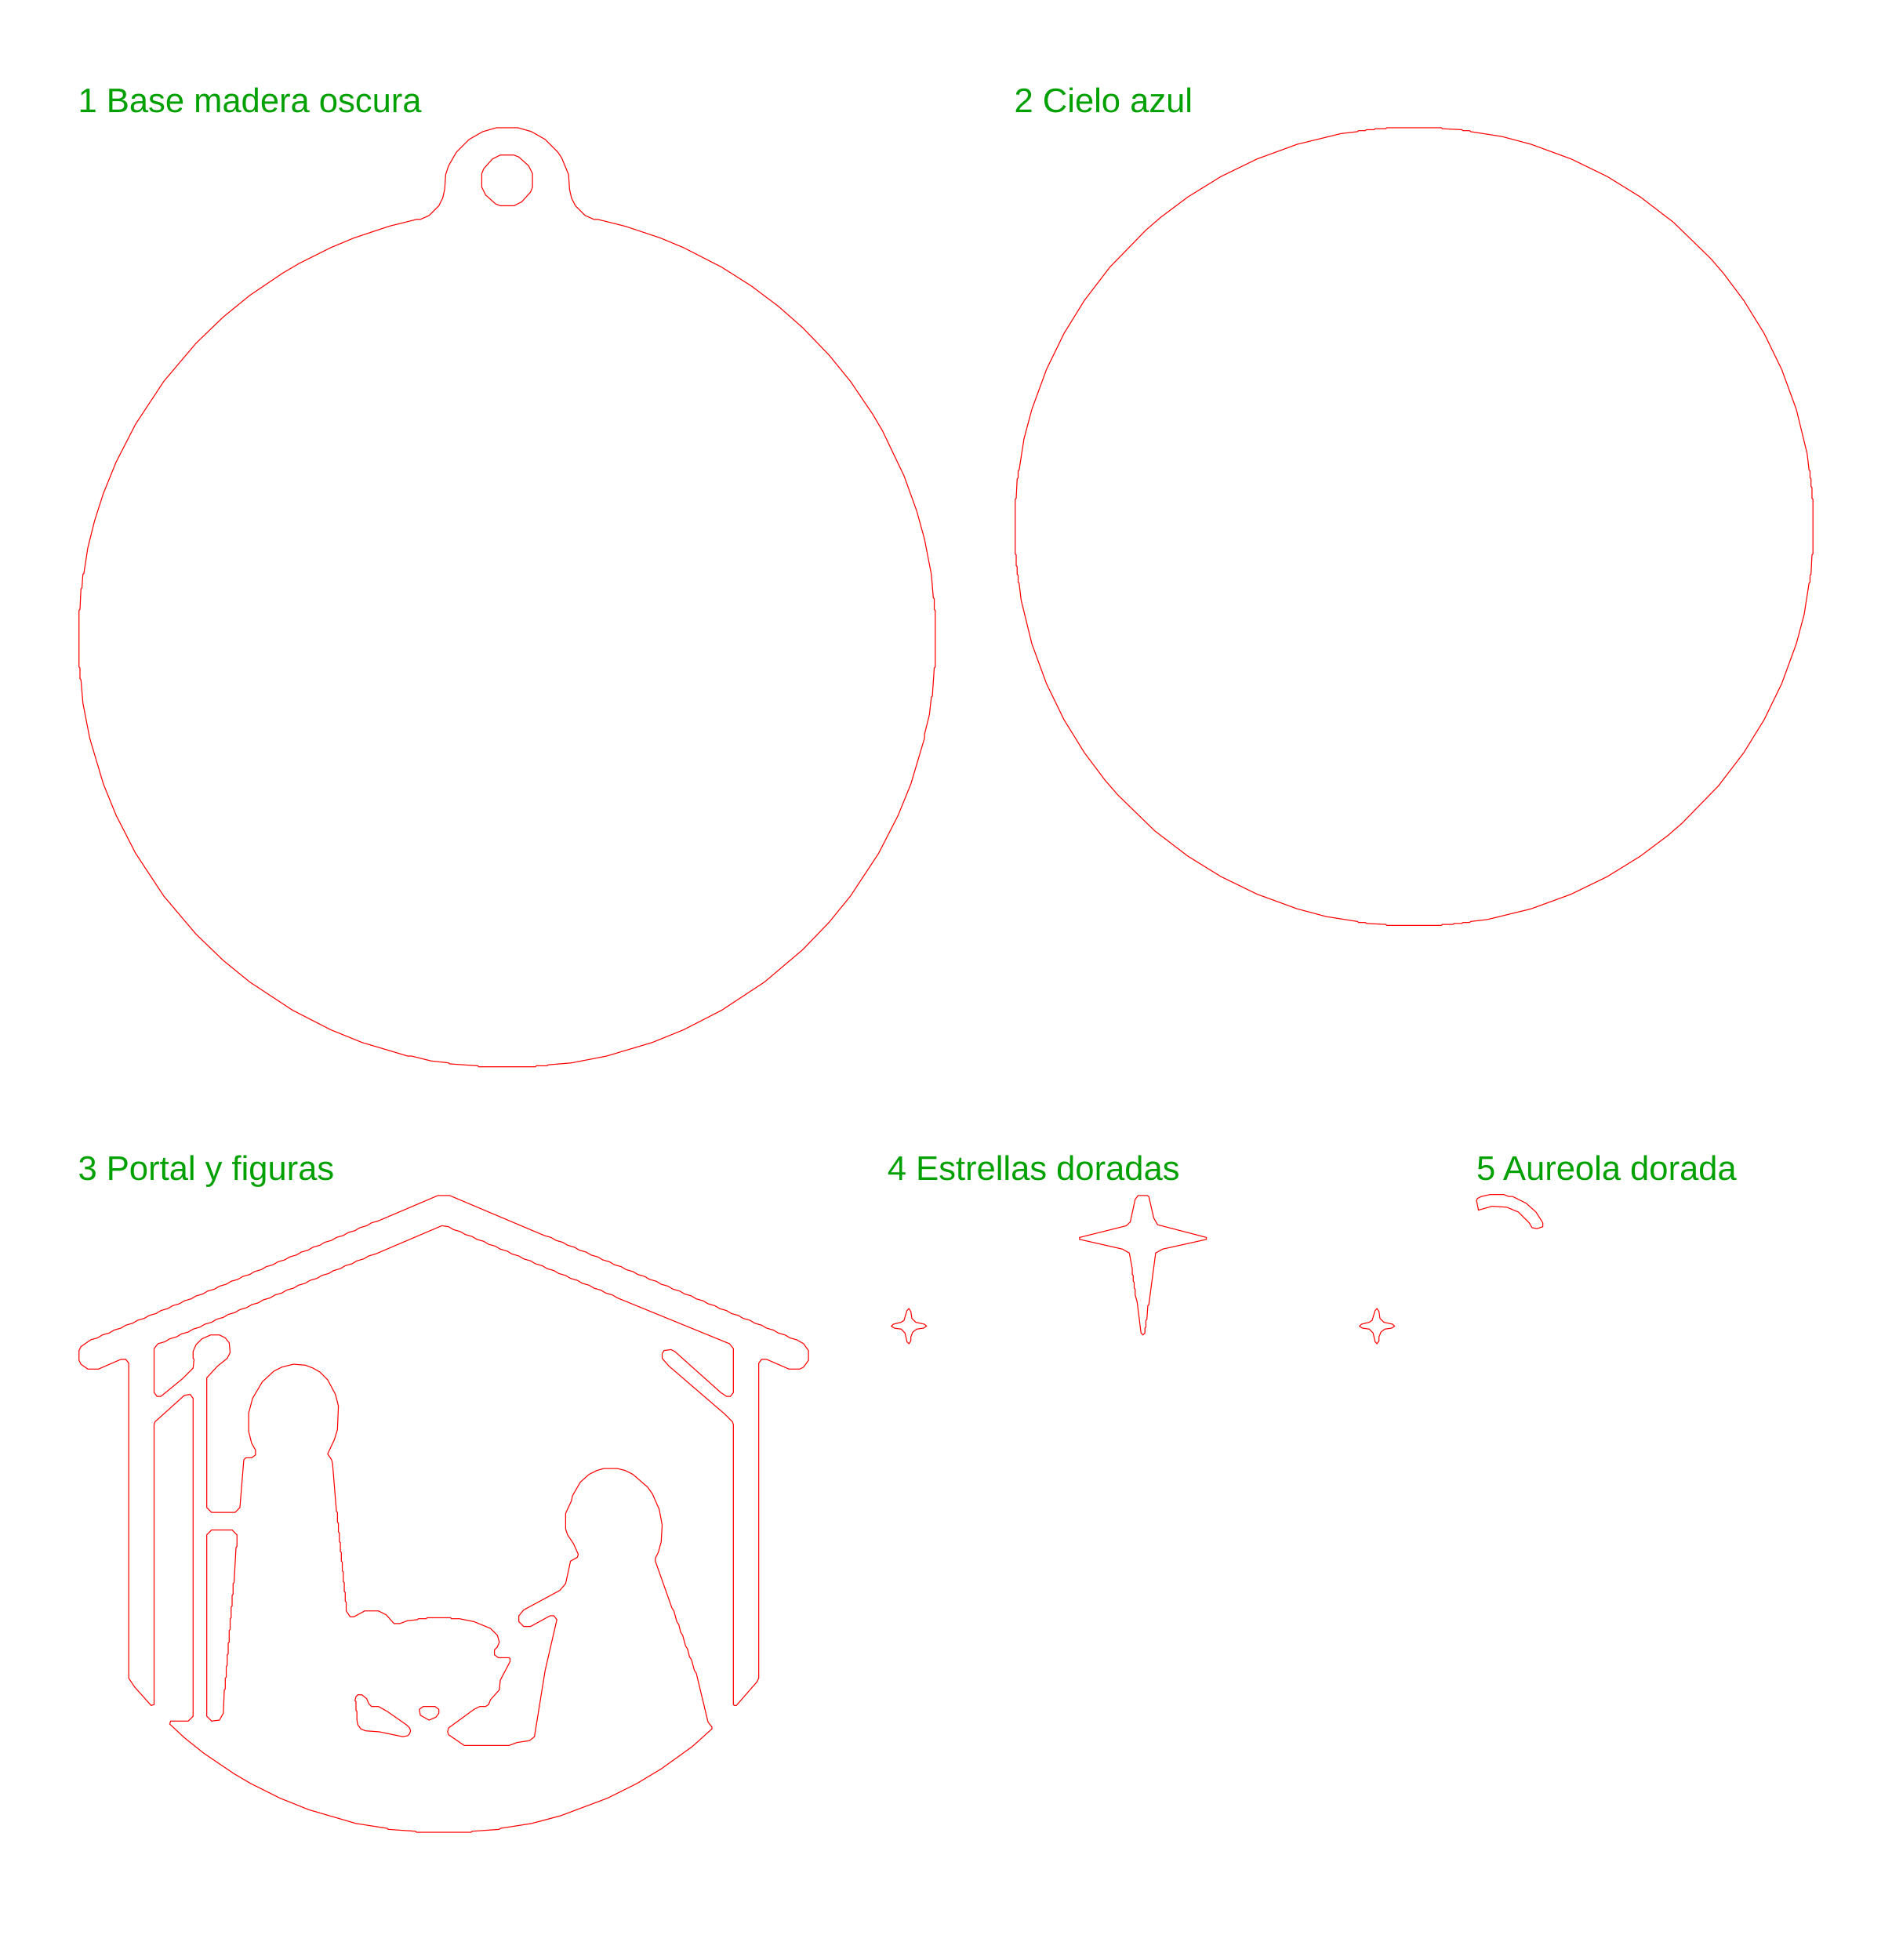
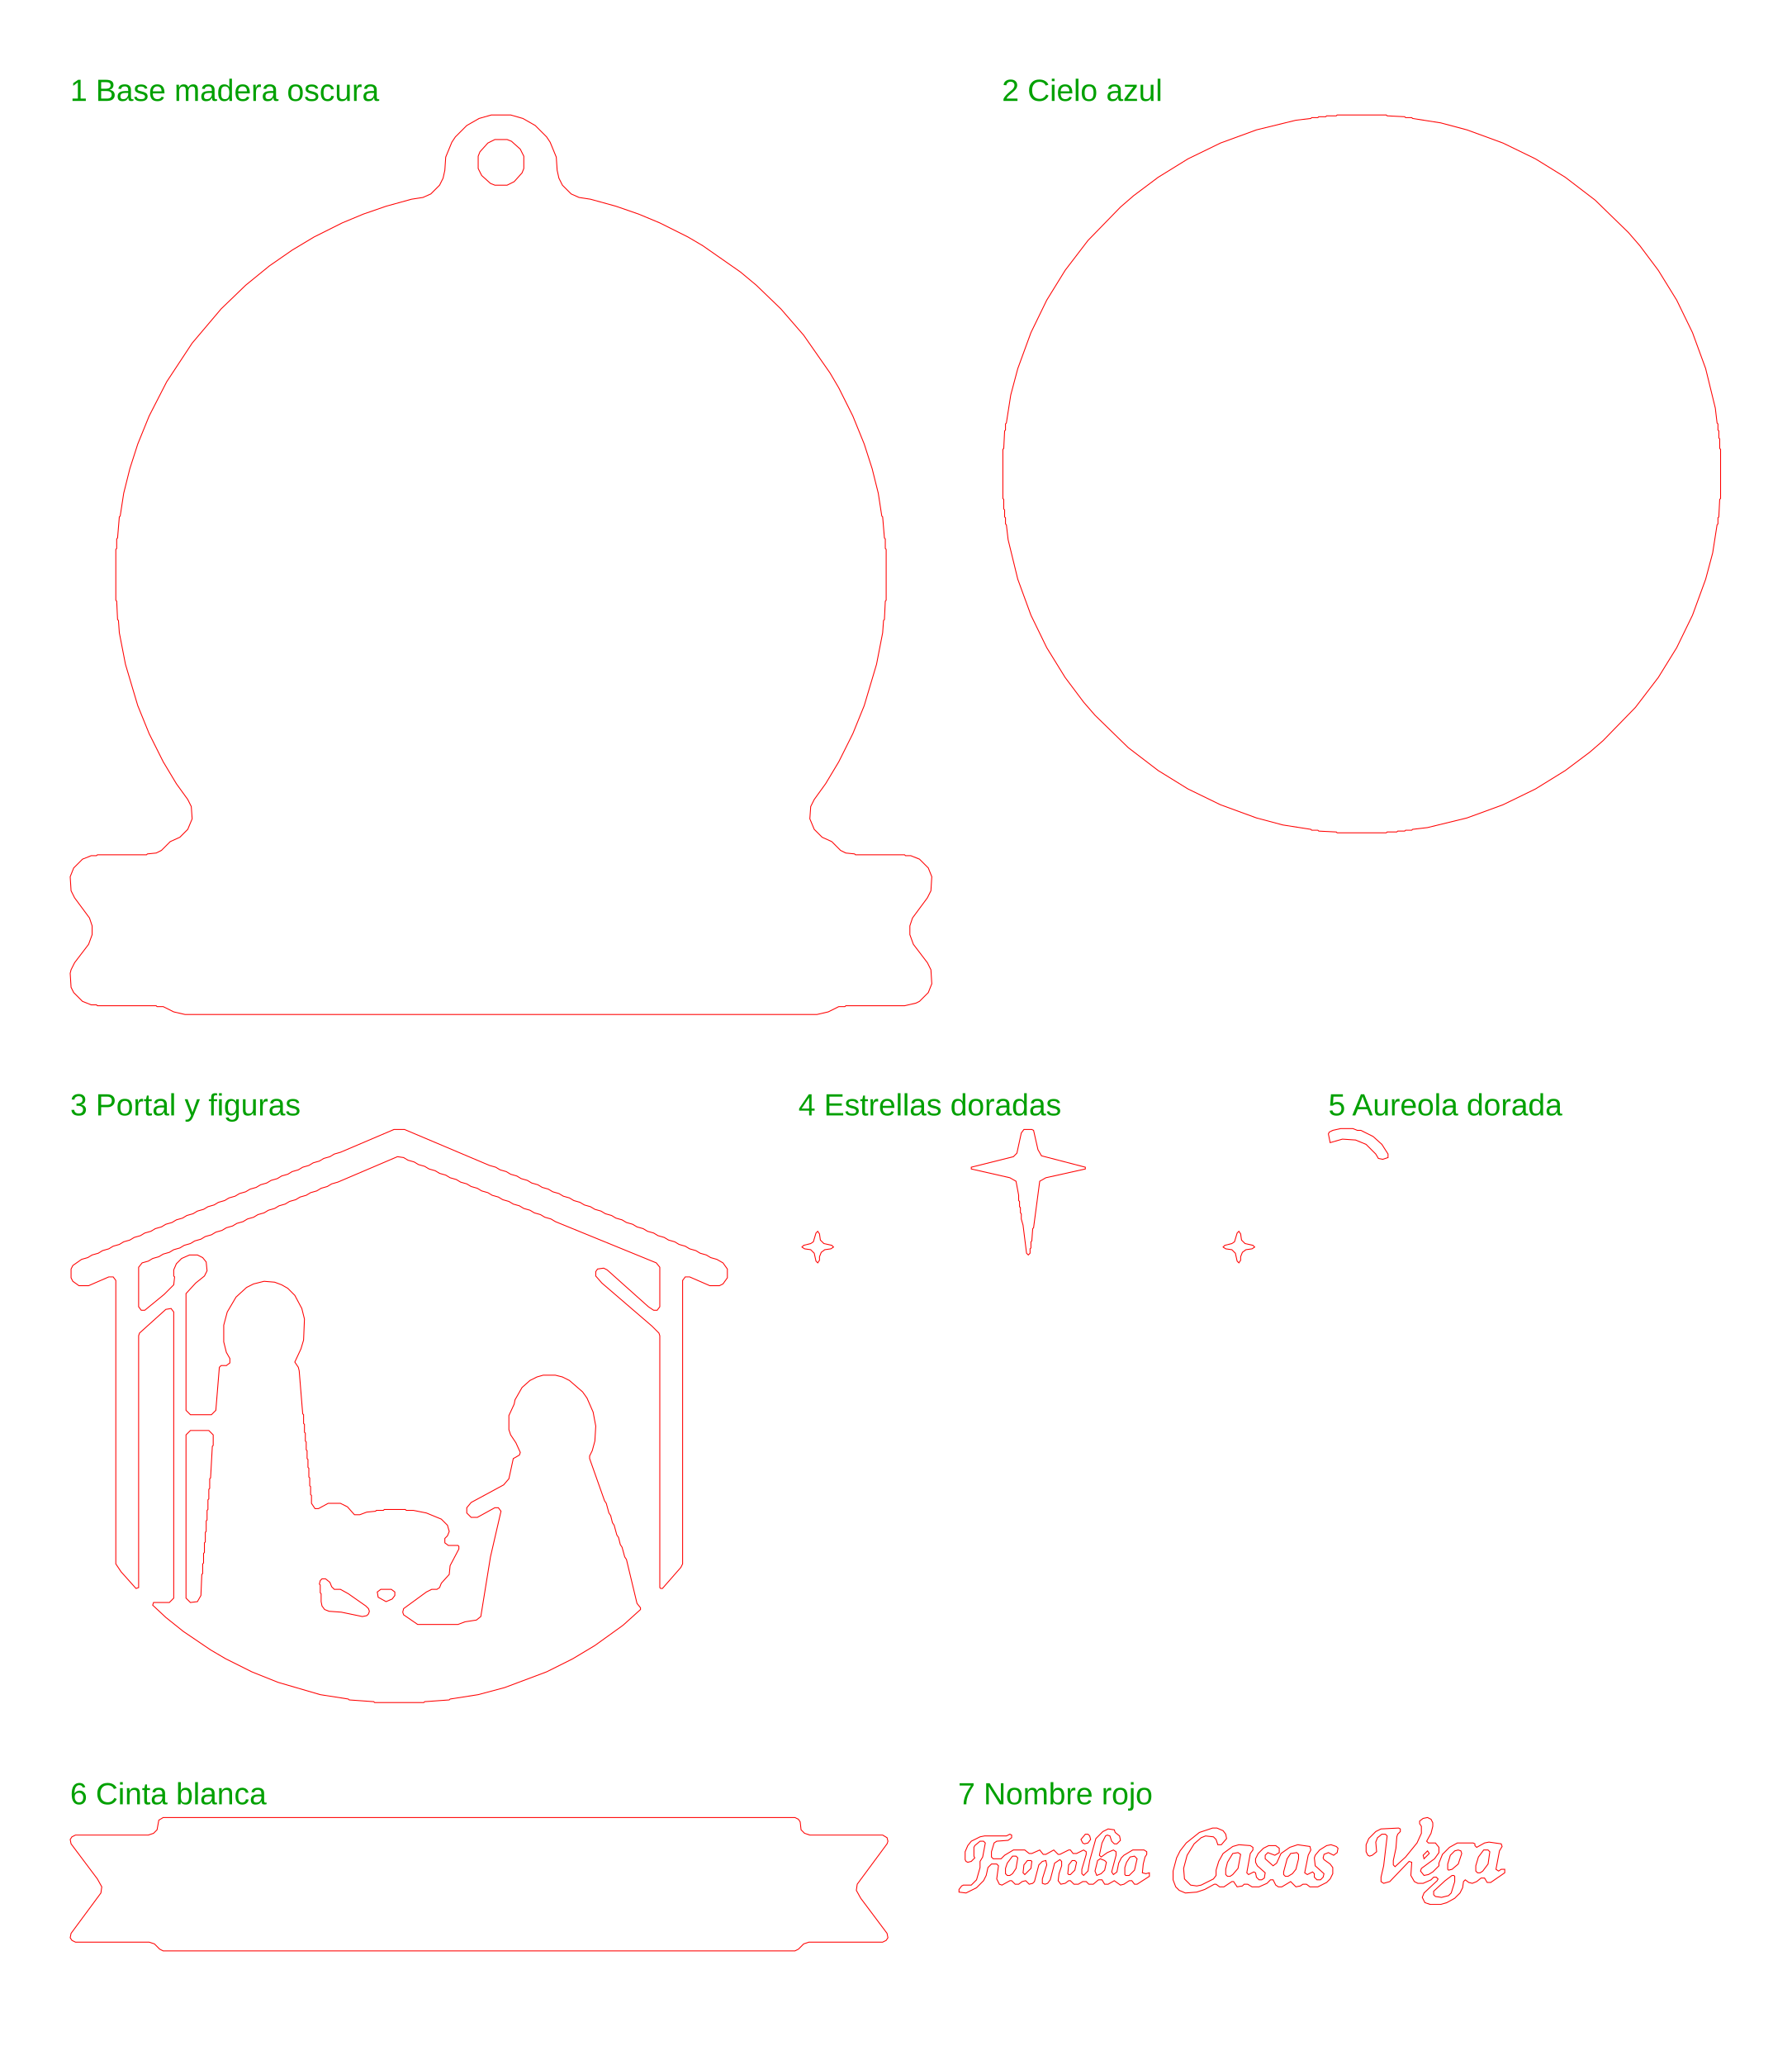
- <svg xmlns="http://www.w3.org/2000/svg" width="194.0mm" height="201.0mm" viewBox="0 0 194.00 201.00">
-   <path d="M50.90,13.10 L49.50,13.50 L48.10,14.30 L46.80,15.60 L46.00,17.00 L45.70,17.90 L45.60,19.40 L45.40,20.30 L45.00,21.10 L44.00,22.10 L43.10,22.50 L42.70,22.50 L39.90,23.20 L36.30,24.40 L33.90,25.40 L30.70,27.00 L29.00,28.00 L25.60,30.30 L22.90,32.50 L20.10,35.20 L16.80,39.10 L13.90,43.50 L11.90,47.40 L10.60,50.60 L9.70,53.40 L9.00,56.20 L8.60,58.80 L8.50,58.90 L8.40,60.30 L8.30,60.40 L8.20,62.50 L8.10,62.60 L8.10,68.40 L8.20,68.50 L8.20,69.60 L8.30,69.70 L8.50,72.10 L9.20,75.70 L10.60,80.40 L11.90,83.60 L13.90,87.50 L16.80,91.90 L20.10,95.80 L22.90,98.50 L25.60,100.70 L30.00,103.60 L33.90,105.60 L37.10,106.90 L41.80,108.30 L42.20,108.30 L44.20,108.80 L46.00,109.00 L46.10,109.10 L49.00,109.30 L49.10,109.40 L54.90,109.40 L55.00,109.30 L56.10,109.30 L56.20,109.20 L58.60,109.00 L62.20,108.30 L66.90,106.90 L70.10,105.60 L74.00,103.60 L78.40,100.70 L82.30,97.40 L85.00,94.60 L87.20,91.90 L90.10,87.50 L92.10,83.60 L93.40,80.40 L94.80,75.70 L94.80,75.30 L95.30,73.30 L95.50,71.50 L95.60,71.40 L95.80,68.50 L95.90,68.40 L95.90,62.60 L95.80,62.50 L95.80,61.40 L95.70,61.30 L95.50,58.90 L94.80,55.30 L94.00,52.40 L92.70,48.80 L90.50,44.20 L89.50,42.50 L87.20,39.10 L85.00,36.40 L82.30,33.60 L79.80,31.40 L77.00,29.30 L74.00,27.40 L70.10,25.40 L67.70,24.40 L64.10,23.20 L61.30,22.50 L60.90,22.50 L60.00,22.10 L59.00,21.10 L58.60,20.30 L58.40,19.40 L58.30,17.90 L57.60,16.20 L57.20,15.60 L55.90,14.30 L54.50,13.50 L53.10,13.10Z M51.30,15.90 L52.70,15.90 L53.20,16.10 L54.20,17.00 L54.60,17.80 L54.60,19.20 L54.40,19.70 L53.50,20.70 L52.70,21.10 L51.30,21.10 L50.80,20.90 L49.80,20.00 L49.40,19.20 L49.40,17.80 L49.60,17.30 L50.50,16.30Z " fill="none" stroke="#ff0000" stroke-width="0.1" fill-rule="evenodd" />
+ <svg xmlns="http://www.w3.org/2000/svg" width="204.2mm" height="235.3mm" viewBox="0 0 204.20 235.30">
+   <path d="M54.60,13.50 L53.20,14.30 L51.90,15.60 L51.50,16.20 L50.80,17.90 L50.70,19.40 L50.50,20.30 L50.10,21.10 L49.10,22.10 L48.20,22.50 L46.90,22.70 L44.00,23.50 L41.40,24.40 L39.00,25.40 L35.80,27.00 L33.30,28.50 L30.70,30.30 L28.00,32.50 L25.20,35.20 L21.90,39.10 L19.00,43.50 L17.00,47.40 L15.70,50.60 L14.80,53.40 L14.10,56.20 L13.70,58.80 L13.60,58.90 L13.40,61.30 L13.30,61.40 L13.30,62.50 L13.20,62.60 L13.20,68.40 L13.30,68.50 L13.40,70.60 L13.50,70.70 L13.60,72.10 L14.30,75.70 L15.70,80.40 L17.00,83.60 L18.60,86.80 L20.10,89.30 L21.40,91.10 L21.80,91.90 L21.90,93.30 L21.40,94.50 L20.50,95.40 L19.40,95.90 L18.40,96.90 L17.80,97.20 L16.80,97.30 L16.70,97.40 L11.10,97.40 L11.00,97.50 L10.40,97.50 L9.40,97.90 L8.40,98.90 L8.00,99.90 L8.10,101.50 L8.50,102.30 L10.20,104.60 L10.50,105.50 L10.50,106.50 L10.10,107.60 L8.50,109.70 L8.10,110.50 L8.00,110.90 L8.10,112.50 L8.40,113.10 L9.40,114.10 L10.40,114.50 L11.00,114.50 L11.10,114.60 L17.80,114.60 L17.90,114.70 L18.60,114.70 L19.80,115.30 L21.10,115.60 L93.10,115.60 L94.40,115.30 L95.60,114.70 L96.30,114.70 L96.40,114.60 L103.10,114.60 L104.40,114.30 L104.80,114.10 L105.80,113.10 L106.20,112.10 L106.10,110.50 L105.70,109.70 L104.10,107.60 L103.70,106.50 L103.70,105.50 L104.00,104.60 L105.70,102.30 L106.10,101.50 L106.20,99.90 L105.80,98.90 L104.80,97.90 L103.80,97.50 L103.20,97.50 L103.10,97.40 L97.50,97.40 L97.40,97.30 L96.40,97.20 L95.80,96.90 L94.80,95.90 L93.70,95.40 L92.80,94.50 L92.30,93.30 L92.40,91.90 L92.80,91.10 L94.10,89.30 L95.60,86.80 L97.20,83.60 L98.50,80.40 L99.90,75.70 L100.60,72.10 L100.70,70.70 L100.80,70.60 L100.90,68.50 L101.00,68.40 L101.00,62.60 L100.90,62.50 L100.90,61.40 L100.80,61.30 L100.60,58.90 L100.50,58.80 L100.10,56.20 L99.40,53.40 L98.50,50.60 L97.20,47.40 L95.60,44.20 L94.60,42.50 L91.60,38.20 L89.00,35.20 L86.20,32.50 L84.40,31.00 L80.10,28.00 L78.40,27.00 L75.20,25.40 L72.80,24.40 L70.20,23.50 L67.30,22.70 L66.00,22.50 L65.10,22.10 L64.10,21.10 L63.70,20.30 L63.50,19.40 L63.40,17.90 L62.70,16.20 L62.30,15.60 L61.00,14.30 L59.60,13.50 L58.20,13.10 L56.00,13.10Z M56.40,15.90 L57.80,15.90 L58.30,16.10 L59.30,17.00 L59.70,17.80 L59.70,19.20 L59.50,19.70 L58.60,20.70 L57.80,21.10 L56.40,21.10 L55.90,20.90 L54.90,20.00 L54.50,19.20 L54.50,17.80 L54.70,17.30 L55.60,16.30Z " fill="none" stroke="#ff0000" stroke-width="0.1" fill-rule="evenodd" />
  <text x="8.0" y="11.5" font-family="Arial" font-size="3.5" fill="#00a000">1 Base madera oscura</text>
-   <path d="M142.20,13.10 L142.10,13.20 L141.00,13.20 L140.90,13.30 L140.10,13.30 L140.00,13.40 L139.30,13.40 L139.20,13.50 L137.50,13.70 L133.00,14.80 L128.90,16.30 L125.20,18.10 L121.80,20.20 L119.00,22.30 L117.50,23.60 L113.80,27.40 L111.20,30.80 L109.10,34.20 L107.30,37.90 L105.80,42.00 L105.00,45.00 L104.50,48.20 L104.40,48.30 L104.40,49.00 L104.30,49.10 L104.20,51.10 L104.10,51.20 L104.10,56.80 L104.20,56.90 L104.20,58.00 L104.30,58.10 L104.30,58.90 L104.40,59.00 L104.40,59.70 L104.50,59.80 L104.70,61.50 L105.80,66.00 L107.30,70.10 L109.10,73.80 L111.20,77.20 L113.30,80.00 L114.60,81.50 L118.40,85.20 L121.80,87.80 L125.20,89.90 L128.90,91.70 L133.00,93.20 L136.00,94.00 L139.20,94.50 L139.30,94.60 L140.00,94.60 L140.10,94.70 L142.10,94.80 L142.20,94.90 L147.80,94.90 L147.90,94.80 L149.00,94.80 L149.10,94.70 L149.90,94.70 L150.00,94.60 L150.70,94.60 L150.80,94.50 L152.50,94.30 L157.00,93.20 L161.10,91.70 L164.80,89.90 L168.20,87.80 L171.00,85.70 L172.50,84.40 L176.20,80.60 L178.80,77.20 L180.90,73.80 L182.70,70.10 L184.20,66.00 L185.00,63.00 L185.50,59.80 L185.60,59.70 L185.60,59.00 L185.70,58.90 L185.80,56.90 L185.90,56.80 L185.90,51.20 L185.80,51.10 L185.80,50.00 L185.70,49.90 L185.70,49.10 L185.60,49.00 L185.60,48.30 L185.50,48.20 L185.30,46.50 L184.20,42.00 L182.70,37.90 L180.90,34.20 L178.80,30.80 L176.70,28.00 L175.40,26.50 L171.60,22.80 L168.20,20.20 L164.80,18.10 L161.10,16.30 L157.00,14.80 L154.00,14.00 L150.80,13.50 L150.70,13.40 L150.00,13.40 L149.90,13.30 L147.90,13.20 L147.80,13.10Z " fill="none" stroke="#ff0000" stroke-width="0.1" fill-rule="evenodd" />
-   <text x="104.0" y="11.5" font-family="Arial" font-size="3.5" fill="#00a000">2 Cielo azul</text>
-   <path d="M44.90,122.60 L38.80,125.20 L38.10,125.40 L37.60,125.70 L36.90,125.90 L36.40,126.20 L35.70,126.40 L35.20,126.70 L34.50,126.90 L34.00,127.20 L33.30,127.40 L32.80,127.70 L32.10,127.90 L31.60,128.20 L30.90,128.40 L30.40,128.70 L29.70,128.90 L29.20,129.20 L28.50,129.40 L28.00,129.70 L27.30,129.90 L26.80,130.20 L26.10,130.40 L25.60,130.70 L24.90,130.90 L24.40,131.20 L23.70,131.40 L23.20,131.70 L22.50,131.90 L22.00,132.20 L21.30,132.40 L20.80,132.70 L20.10,132.90 L19.60,133.20 L18.90,133.40 L18.40,133.70 L17.70,133.90 L17.20,134.20 L16.50,134.40 L16.00,134.70 L15.30,134.90 L14.80,135.20 L14.10,135.40 L13.60,135.70 L12.90,135.90 L12.40,136.20 L11.70,136.40 L11.20,136.70 L10.50,136.90 L10.00,137.20 L9.30,137.40 L8.30,138.10 L8.10,138.50 L8.10,139.50 L8.30,139.90 L9.00,140.40 L10.10,140.40 L12.40,139.40 L12.90,139.40 L13.20,139.80 L13.20,172.10 L13.80,173.00 L15.50,174.90 L15.80,174.80 L15.80,146.10 L15.90,145.80 L18.90,143.10 L19.50,143.00 L19.80,143.40 L19.80,176.00 L19.30,176.50 L17.50,176.50 L17.40,176.80 L18.90,178.20 L20.90,179.80 L24.00,181.90 L25.70,182.90 L28.70,184.40 L31.70,185.60 L36.50,187.00 L39.70,187.50 L39.80,187.60 L42.60,187.80 L42.70,187.90 L48.30,187.90 L48.40,187.80 L51.20,187.60 L51.30,187.50 L54.50,187.00 L57.50,186.20 L62.30,184.40 L65.30,182.90 L67.80,181.40 L71.00,179.10 L73.00,177.30 L73.00,177.10 L72.60,176.60 L71.40,171.60 L71.20,171.30 L70.90,170.20 L70.70,169.90 L70.50,169.10 L70.30,168.80 L70.00,167.70 L69.80,167.40 L69.60,166.60 L69.40,166.30 L69.10,165.20 L68.90,164.90 L67.20,160.10 L67.20,159.80 L67.50,159.20 L67.80,158.10 L67.90,156.40 L67.60,154.80 L66.90,153.20 L66.40,152.50 L64.90,151.20 L64.10,150.80 L63.30,150.60 L61.90,150.60 L61.20,150.80 L60.40,151.20 L59.50,152.00 L58.70,153.40 L58.60,153.90 L58.00,155.20 L58.00,156.80 L58.20,157.40 L58.80,158.30 L59.30,159.40 L59.20,159.70 L58.50,160.10 L58.00,162.40 L57.40,163.10 L53.70,165.10 L53.20,165.70 L53.20,166.30 L53.70,166.80 L54.40,166.80 L56.40,165.70 L56.80,165.70 L57.10,166.10 L55.90,171.30 L54.80,178.10 L54.30,178.50 L53.00,178.70 L52.20,179.00 L47.60,179.00 L46.00,177.90 L45.90,177.60 L46.00,177.20 L48.60,175.30 L49.20,175.00 L49.80,175.00 L50.10,174.80 L50.30,174.30 L51.20,173.30 L51.30,172.30 L52.30,170.40 L52.30,170.10 L52.20,170.00 L51.10,170.00 L50.70,169.70 L50.70,169.20 L51.00,168.90 L51.20,168.40 L51.00,167.70 L50.30,167.00 L48.60,166.30 L47.10,166.00 L46.30,166.00 L46.20,165.90 L43.80,165.90 L43.70,166.00 L42.90,166.00 L42.80,166.10 L41.80,166.20 L41.00,166.50 L40.40,166.50 L39.60,165.60 L38.80,165.20 L37.40,165.20 L36.30,165.80 L35.90,165.80 L35.50,165.20 L35.50,164.30 L35.40,164.20 L35.40,163.30 L35.30,163.20 L35.30,162.30 L35.20,162.20 L35.20,161.20 L35.10,161.10 L35.10,160.20 L35.00,160.10 L35.00,159.20 L34.90,159.10 L34.90,158.20 L34.80,158.10 L34.80,157.20 L34.70,157.10 L34.70,156.20 L34.60,156.10 L34.60,155.10 L34.50,155.00 L34.10,150.10 L34.00,149.70 L33.60,149.10 L34.30,147.60 L34.60,146.60 L34.70,144.20 L34.40,143.00 L33.60,141.50 L32.80,140.70 L32.10,140.30 L31.30,140.00 L30.10,139.90 L28.90,140.20 L28.10,140.60 L26.90,141.70 L25.90,143.40 L25.50,144.90 L25.50,146.80 L25.80,148.00 L26.20,148.70 L26.20,149.20 L25.80,149.50 L25.20,149.50 L25.00,149.70 L24.60,154.60 L24.10,155.10 L21.70,155.10 L21.20,154.60 L21.20,141.30 L22.30,140.10 L23.30,139.30 L23.60,138.70 L23.50,137.70 L23.10,137.20 L22.50,136.90 L21.60,136.90 L20.70,137.30 L20.10,137.90 L19.80,138.60 L19.80,139.30 L19.90,139.40 L19.80,140.30 L18.70,141.40 L16.50,143.20 L16.10,143.20 L15.80,142.80 L15.80,138.30 L16.20,137.80 L16.90,137.60 L17.40,137.30 L18.10,137.10 L18.60,136.80 L19.30,136.60 L19.80,136.30 L20.50,136.10 L21.00,135.80 L21.70,135.60 L22.20,135.30 L22.90,135.10 L23.40,134.80 L24.10,134.60 L24.60,134.30 L25.30,134.10 L25.80,133.80 L26.50,133.60 L27.00,133.30 L27.70,133.10 L28.20,132.80 L28.90,132.60 L29.40,132.30 L30.10,132.10 L30.60,131.80 L31.30,131.60 L31.80,131.30 L32.50,131.10 L33.00,130.80 L33.70,130.60 L34.20,130.30 L34.90,130.10 L35.40,129.80 L36.10,129.60 L36.60,129.30 L37.30,129.10 L37.80,128.80 L38.50,128.60 L45.30,125.70 L46.00,125.80 L46.50,126.10 L47.20,126.30 L47.70,126.60 L48.40,126.80 L48.90,127.10 L49.60,127.30 L50.10,127.60 L50.80,127.80 L51.30,128.10 L52.00,128.30 L52.50,128.60 L53.20,128.80 L53.70,129.10 L54.40,129.30 L54.90,129.60 L55.60,129.80 L56.10,130.10 L56.80,130.30 L57.30,130.60 L58.00,130.80 L58.50,131.10 L59.20,131.30 L59.70,131.60 L60.40,131.80 L60.90,132.10 L61.60,132.30 L62.10,132.60 L62.80,132.80 L63.30,133.10 L74.80,137.80 L75.20,138.30 L75.20,142.80 L74.90,143.20 L74.50,143.20 L73.90,142.80 L69.20,138.60 L68.80,138.40 L68.10,138.50 L67.90,138.80 L67.90,139.30 L68.60,140.10 L74.30,145.00 L75.10,145.80 L75.20,146.10 L75.20,174.80 L75.30,174.90 L75.50,174.90 L77.60,172.50 L77.80,172.10 L77.80,139.80 L78.10,139.40 L78.60,139.40 L80.90,140.40 L82.00,140.40 L82.40,140.20 L82.90,139.50 L82.90,138.50 L82.40,137.80 L81.70,137.40 L81.00,137.20 L80.50,136.90 L79.80,136.70 L79.30,136.40 L78.60,136.20 L78.10,135.90 L77.40,135.70 L76.90,135.40 L76.20,135.20 L75.70,134.90 L75.00,134.70 L74.50,134.40 L73.80,134.20 L73.30,133.90 L72.60,133.70 L72.10,133.40 L71.40,133.20 L70.90,132.90 L70.20,132.70 L69.70,132.40 L69.00,132.20 L68.50,131.90 L67.80,131.70 L67.30,131.40 L66.60,131.20 L66.10,130.90 L65.40,130.70 L64.90,130.40 L64.20,130.20 L63.70,129.90 L63.00,129.70 L62.50,129.40 L61.80,129.20 L61.30,128.90 L60.60,128.70 L60.10,128.40 L59.40,128.20 L58.90,127.90 L58.20,127.70 L57.70,127.40 L57.00,127.20 L56.50,126.90 L55.80,126.70 L46.10,122.60Z M43.00,175.30 L43.40,175.00 L44.60,175.00 L45.00,175.30 L45.00,175.70 L44.70,176.10 L44.00,176.40 L43.10,175.90Z M36.50,174.00 L36.70,173.80 L37.10,173.80 L37.60,174.20 L37.80,174.70 L38.10,175.00 L38.80,175.00 L39.70,175.50 L41.70,176.90 L42.00,177.20 L42.10,177.50 L42.00,177.80 L41.80,178.00 L41.30,178.10 L38.90,177.60 L37.50,177.50 L37.00,177.30 L36.70,176.90 L36.60,176.40 L36.60,175.50 L36.50,175.40 L36.50,174.50 L36.40,174.40Z M23.80,156.90 L24.30,157.40 L24.30,158.60 L24.20,158.70 L24.00,162.30 L23.90,162.40 L23.90,163.50 L23.80,163.60 L23.80,164.70 L23.70,164.80 L23.70,165.90 L23.60,166.00 L23.60,167.10 L23.50,167.20 L23.50,168.40 L23.40,168.50 L23.40,169.60 L23.30,169.70 L23.30,170.80 L23.20,170.90 L23.20,172.00 L23.10,172.10 L23.10,173.20 L23.00,173.30 L22.90,175.70 L22.50,176.40 L21.70,176.50 L21.20,176.00 L21.20,157.40 L21.70,156.90Z " fill="none" stroke="#ff0000" stroke-width="0.1" fill-rule="evenodd" />
-   <text x="8.0" y="121.0" font-family="Arial" font-size="3.5" fill="#00a000">3 Portal y figuras</text>
-   <path d="M141.20,134.20 L141.00,134.40 L140.70,135.40 L140.40,135.60 L139.60,135.80 L139.40,136.00 L139.70,136.20 L140.40,136.30 L140.80,136.70 L141.00,137.60 L141.20,137.80 L141.40,137.50 L141.40,137.10 L141.60,136.60 L142.00,136.30 L142.70,136.20 L143.00,136.00 L142.80,135.80 L141.90,135.60 L141.50,135.20 L141.40,134.50Z M93.20,134.20 L93.00,134.40 L92.70,135.40 L92.40,135.60 L91.60,135.80 L91.40,136.00 L91.70,136.20 L92.40,136.30 L92.80,136.70 L93.00,137.60 L93.20,137.80 L93.40,137.50 L93.40,137.10 L93.60,136.60 L94.00,136.30 L94.70,136.20 L95.00,136.00 L94.80,135.80 L93.90,135.60 L93.50,135.20 L93.40,134.50Z M116.70,122.60 L116.40,123.00 L115.90,125.30 L115.50,125.70 L110.70,126.90 L110.70,127.10 L115.10,128.10 L115.80,128.50 L116.10,130.10 L116.10,130.70 L116.20,130.80 L116.20,131.40 L116.30,131.50 L116.30,132.10 L116.40,132.20 L116.40,132.80 L116.60,133.50 L117.00,136.70 L117.20,136.90 L117.40,136.70 L117.40,136.20 L117.50,136.10 L117.50,135.40 L117.60,135.30 L117.70,133.90 L117.80,133.80 L118.50,128.50 L119.20,128.10 L123.70,127.10 L123.70,126.90 L118.70,125.60 L118.30,124.90 L117.80,122.70 L117.60,122.60Z " fill="none" stroke="#ff0000" stroke-width="0.1" fill-rule="evenodd" />
-   <text x="91.0" y="121.0" font-family="Arial" font-size="3.5" fill="#00a000">4 Estrellas doradas</text>
-   <path d="M151.40,123.10 L151.60,124.10 L153.00,123.70 L154.50,123.80 L155.70,124.30 L156.80,125.40 L157.10,125.90 L157.60,126.00 L158.20,125.80 L158.20,125.40 L157.50,124.30 L156.50,123.40 L155.10,122.70 L154.70,122.70 L154.20,122.50 L152.80,122.50 L151.90,122.70 L151.50,122.90Z " fill="none" stroke="#ff0000" stroke-width="0.1" fill-rule="evenodd" />
-   <text x="151.4" y="121.0" font-family="Arial" font-size="3.5" fill="#00a000">5 Aureola dorada</text>
+   <path d="M152.40,13.10 L152.30,13.20 L151.20,13.20 L151.10,13.30 L150.30,13.30 L150.20,13.40 L149.50,13.40 L149.40,13.50 L147.70,13.70 L143.20,14.80 L139.10,16.30 L135.40,18.10 L132.00,20.20 L129.20,22.30 L127.70,23.60 L124.00,27.40 L121.40,30.80 L119.30,34.20 L117.50,37.90 L116.00,42.00 L115.20,45.00 L114.70,48.20 L114.60,48.30 L114.60,49.00 L114.50,49.10 L114.40,51.10 L114.30,51.20 L114.30,56.80 L114.40,56.90 L114.40,58.00 L114.50,58.10 L114.50,58.90 L114.60,59.00 L114.60,59.70 L114.70,59.80 L114.90,61.50 L116.00,66.00 L117.50,70.10 L119.30,73.80 L121.40,77.20 L123.50,80.00 L124.80,81.50 L128.60,85.20 L132.00,87.80 L135.40,89.90 L139.10,91.70 L143.20,93.20 L146.20,94.00 L149.40,94.50 L149.50,94.60 L150.20,94.60 L150.30,94.70 L152.30,94.80 L152.40,94.90 L158.00,94.90 L158.10,94.80 L159.20,94.80 L159.30,94.70 L160.10,94.70 L160.20,94.60 L160.90,94.60 L161.00,94.50 L162.70,94.30 L167.20,93.20 L171.30,91.70 L175.00,89.90 L178.40,87.80 L181.20,85.70 L182.70,84.40 L186.40,80.60 L189.00,77.20 L191.10,73.80 L192.90,70.10 L194.40,66.00 L195.20,63.00 L195.70,59.80 L195.80,59.70 L195.80,59.00 L195.90,58.90 L196.00,56.90 L196.10,56.80 L196.10,51.20 L196.00,51.10 L196.00,50.00 L195.90,49.90 L195.90,49.10 L195.80,49.00 L195.80,48.30 L195.70,48.20 L195.50,46.50 L194.40,42.00 L192.90,37.90 L191.10,34.20 L189.00,30.80 L186.90,28.00 L185.60,26.50 L181.80,22.80 L178.40,20.20 L175.00,18.10 L171.30,16.30 L167.20,14.80 L164.20,14.00 L161.00,13.50 L160.90,13.40 L160.20,13.40 L160.10,13.30 L158.10,13.20 L158.00,13.10Z " fill="none" stroke="#ff0000" stroke-width="0.1" fill-rule="evenodd" />
+   <text x="114.2" y="11.5" font-family="Arial" font-size="3.5" fill="#00a000">2 Cielo azul</text>
+   <path d="M44.90,128.70 L38.80,131.30 L38.10,131.50 L37.60,131.80 L36.90,132.00 L36.40,132.30 L35.70,132.50 L35.20,132.80 L34.50,133.00 L34.00,133.30 L33.30,133.50 L32.80,133.80 L32.10,134.00 L31.60,134.30 L30.90,134.50 L30.40,134.80 L29.70,135.00 L29.20,135.30 L28.50,135.50 L28.00,135.80 L27.30,136.00 L26.80,136.30 L26.10,136.50 L25.60,136.80 L24.90,137.00 L24.40,137.30 L23.70,137.50 L23.20,137.80 L22.50,138.00 L22.00,138.30 L21.30,138.50 L20.80,138.80 L20.10,139.00 L19.60,139.30 L18.90,139.50 L18.40,139.80 L17.70,140.00 L17.20,140.30 L16.50,140.50 L16.00,140.80 L15.30,141.00 L14.80,141.30 L14.10,141.50 L13.60,141.80 L12.90,142.00 L12.40,142.30 L11.70,142.50 L11.20,142.80 L10.50,143.00 L10.00,143.30 L9.30,143.50 L8.30,144.20 L8.10,144.60 L8.10,145.60 L8.30,146.00 L9.00,146.50 L10.10,146.50 L12.40,145.50 L12.90,145.50 L13.20,145.90 L13.20,178.20 L13.80,179.10 L15.50,181.00 L15.80,180.90 L15.80,152.20 L15.90,151.90 L18.90,149.20 L19.50,149.10 L19.80,149.50 L19.80,182.10 L19.30,182.60 L17.50,182.60 L17.40,182.90 L18.90,184.30 L20.90,185.90 L24.00,188.00 L25.70,189.00 L28.70,190.50 L31.70,191.70 L36.50,193.10 L39.70,193.60 L39.80,193.70 L42.60,193.90 L42.70,194.00 L48.30,194.00 L48.40,193.90 L51.20,193.70 L51.30,193.60 L54.50,193.10 L57.50,192.30 L62.30,190.50 L65.30,189.00 L67.80,187.50 L71.00,185.20 L73.00,183.40 L73.00,183.20 L72.60,182.70 L71.40,177.70 L71.20,177.40 L70.90,176.30 L70.70,176.00 L70.50,175.20 L70.30,174.90 L70.00,173.80 L69.80,173.50 L69.60,172.70 L69.40,172.40 L69.10,171.30 L68.90,171.00 L67.20,166.20 L67.20,165.90 L67.50,165.30 L67.80,164.20 L67.90,162.50 L67.60,160.90 L66.90,159.30 L66.40,158.60 L64.90,157.30 L64.10,156.90 L63.30,156.70 L61.90,156.70 L61.20,156.90 L60.40,157.30 L59.50,158.10 L58.70,159.50 L58.60,160.00 L58.00,161.30 L58.00,162.90 L58.20,163.50 L58.80,164.40 L59.30,165.50 L59.20,165.80 L58.50,166.20 L58.00,168.50 L57.40,169.20 L53.70,171.20 L53.20,171.80 L53.20,172.40 L53.70,172.90 L54.40,172.90 L56.40,171.80 L56.80,171.80 L57.10,172.20 L55.90,177.40 L54.80,184.20 L54.30,184.60 L53.00,184.80 L52.20,185.10 L47.60,185.10 L46.00,184.00 L45.90,183.70 L46.00,183.30 L48.60,181.40 L49.20,181.10 L49.80,181.10 L50.10,180.90 L50.30,180.40 L51.20,179.40 L51.30,178.40 L52.30,176.50 L52.30,176.20 L52.20,176.10 L51.10,176.10 L50.70,175.80 L50.70,175.30 L51.00,175.00 L51.20,174.50 L51.00,173.80 L50.30,173.10 L48.60,172.40 L47.10,172.10 L46.30,172.10 L46.20,172.00 L43.80,172.00 L43.70,172.10 L42.90,172.10 L42.80,172.20 L41.80,172.30 L41.00,172.60 L40.40,172.60 L39.60,171.70 L38.80,171.30 L37.40,171.30 L36.30,171.90 L35.90,171.90 L35.50,171.30 L35.50,170.40 L35.40,170.30 L35.40,169.40 L35.30,169.30 L35.30,168.40 L35.20,168.30 L35.20,167.30 L35.10,167.20 L35.10,166.30 L35.00,166.20 L35.00,165.30 L34.90,165.20 L34.90,164.30 L34.80,164.20 L34.80,163.30 L34.70,163.20 L34.70,162.30 L34.60,162.20 L34.60,161.20 L34.50,161.10 L34.10,156.20 L34.00,155.80 L33.60,155.20 L34.30,153.70 L34.60,152.70 L34.70,150.30 L34.40,149.10 L33.60,147.60 L32.80,146.80 L32.10,146.40 L31.30,146.10 L30.10,146.00 L28.90,146.30 L28.10,146.70 L26.90,147.80 L25.90,149.50 L25.50,151.00 L25.50,152.90 L25.80,154.10 L26.20,154.80 L26.20,155.30 L25.80,155.60 L25.20,155.60 L25.00,155.80 L24.60,160.70 L24.10,161.20 L21.70,161.20 L21.20,160.70 L21.20,147.40 L22.30,146.20 L23.30,145.40 L23.60,144.80 L23.50,143.80 L23.10,143.30 L22.50,143.00 L21.60,143.00 L20.70,143.40 L20.10,144.00 L19.80,144.70 L19.80,145.40 L19.90,145.50 L19.80,146.40 L18.70,147.50 L16.50,149.30 L16.10,149.30 L15.80,148.90 L15.80,144.40 L16.20,143.90 L16.90,143.70 L17.40,143.40 L18.10,143.20 L18.60,142.90 L19.30,142.70 L19.80,142.40 L20.50,142.20 L21.00,141.90 L21.70,141.70 L22.20,141.40 L22.90,141.20 L23.40,140.90 L24.10,140.70 L24.60,140.40 L25.30,140.20 L25.80,139.90 L26.50,139.70 L27.00,139.40 L27.70,139.20 L28.20,138.90 L28.90,138.70 L29.40,138.40 L30.10,138.20 L30.60,137.90 L31.30,137.70 L31.80,137.40 L32.50,137.20 L33.00,136.90 L33.70,136.70 L34.20,136.40 L34.90,136.20 L35.40,135.90 L36.10,135.70 L36.60,135.40 L37.30,135.20 L37.80,134.90 L38.50,134.70 L45.30,131.80 L46.00,131.90 L46.50,132.20 L47.20,132.40 L47.70,132.70 L48.40,132.90 L48.90,133.20 L49.60,133.40 L50.10,133.70 L50.80,133.90 L51.30,134.20 L52.00,134.40 L52.50,134.70 L53.20,134.90 L53.70,135.20 L54.40,135.40 L54.90,135.70 L55.60,135.90 L56.10,136.20 L56.80,136.40 L57.30,136.70 L58.00,136.90 L58.50,137.20 L59.20,137.40 L59.70,137.70 L60.40,137.90 L60.90,138.20 L61.60,138.40 L62.10,138.70 L62.80,138.90 L63.30,139.20 L74.80,143.90 L75.20,144.40 L75.20,148.90 L74.90,149.30 L74.50,149.30 L73.90,148.90 L69.20,144.70 L68.80,144.50 L68.10,144.60 L67.90,144.90 L67.90,145.40 L68.60,146.20 L74.30,151.10 L75.10,151.90 L75.20,152.20 L75.20,180.90 L75.30,181.00 L75.50,181.00 L77.60,178.60 L77.80,178.20 L77.80,145.90 L78.10,145.50 L78.60,145.50 L80.90,146.50 L82.00,146.50 L82.40,146.30 L82.90,145.60 L82.90,144.60 L82.40,143.90 L81.70,143.50 L81.00,143.30 L80.50,143.00 L79.80,142.80 L79.30,142.50 L78.60,142.30 L78.10,142.00 L77.40,141.80 L76.90,141.50 L76.20,141.30 L75.70,141.00 L75.00,140.80 L74.50,140.50 L73.80,140.30 L73.30,140.00 L72.60,139.80 L72.10,139.50 L71.40,139.30 L70.90,139.00 L70.20,138.80 L69.70,138.50 L69.00,138.30 L68.50,138.00 L67.80,137.80 L67.30,137.50 L66.60,137.30 L66.10,137.00 L65.40,136.80 L64.90,136.50 L64.20,136.30 L63.70,136.00 L63.00,135.80 L62.50,135.50 L61.80,135.30 L61.30,135.00 L60.60,134.80 L60.10,134.50 L59.40,134.30 L58.90,134.00 L58.20,133.80 L57.70,133.50 L57.00,133.30 L56.50,133.00 L55.80,132.80 L46.10,128.70Z M43.00,181.40 L43.40,181.10 L44.60,181.10 L45.00,181.40 L45.00,181.80 L44.70,182.20 L44.00,182.50 L43.10,182.00Z M36.50,180.10 L36.70,179.90 L37.10,179.90 L37.60,180.30 L37.80,180.80 L38.10,181.10 L38.80,181.10 L39.70,181.60 L41.70,183.00 L42.00,183.30 L42.10,183.60 L42.00,183.90 L41.80,184.10 L41.30,184.20 L38.90,183.70 L37.50,183.60 L37.00,183.40 L36.70,183.00 L36.60,182.50 L36.60,181.60 L36.50,181.50 L36.50,180.60 L36.40,180.50Z M23.80,163.00 L24.30,163.50 L24.30,164.70 L24.20,164.80 L24.00,168.40 L23.90,168.50 L23.90,169.60 L23.80,169.70 L23.80,170.80 L23.70,170.90 L23.70,172.00 L23.60,172.10 L23.60,173.20 L23.50,173.30 L23.50,174.50 L23.40,174.60 L23.40,175.70 L23.30,175.80 L23.30,176.90 L23.20,177.00 L23.20,178.10 L23.10,178.20 L23.10,179.30 L23.00,179.40 L22.90,181.80 L22.50,182.50 L21.70,182.60 L21.20,182.10 L21.20,163.50 L21.70,163.00Z " fill="none" stroke="#ff0000" stroke-width="0.1" fill-rule="evenodd" />
+   <text x="8.0" y="127.1" font-family="Arial" font-size="3.5" fill="#00a000">3 Portal y figuras</text>
+   <path d="M141.20,140.30 L141.00,140.50 L140.70,141.50 L140.40,141.70 L139.60,141.90 L139.40,142.10 L139.70,142.30 L140.40,142.40 L140.80,142.80 L141.00,143.70 L141.20,143.90 L141.40,143.60 L141.40,143.20 L141.60,142.70 L142.00,142.40 L142.70,142.30 L143.00,142.10 L142.80,141.90 L141.90,141.70 L141.50,141.30 L141.40,140.60Z M93.20,140.30 L93.00,140.50 L92.70,141.50 L92.40,141.70 L91.60,141.90 L91.40,142.10 L91.70,142.30 L92.40,142.40 L92.80,142.80 L93.00,143.70 L93.20,143.90 L93.40,143.60 L93.40,143.20 L93.60,142.70 L94.00,142.40 L94.70,142.30 L95.00,142.10 L94.80,141.90 L93.90,141.70 L93.50,141.30 L93.40,140.60Z M116.70,128.70 L116.40,129.10 L115.90,131.40 L115.50,131.80 L110.70,133.00 L110.70,133.20 L115.10,134.20 L115.80,134.60 L116.10,136.20 L116.10,136.80 L116.20,136.90 L116.20,137.50 L116.30,137.60 L116.30,138.20 L116.40,138.30 L116.40,138.90 L116.60,139.60 L117.00,142.80 L117.20,143.00 L117.40,142.80 L117.40,142.30 L117.50,142.20 L117.50,141.50 L117.60,141.40 L117.70,140.00 L117.80,139.90 L118.50,134.60 L119.20,134.20 L123.70,133.20 L123.70,133.00 L118.70,131.70 L118.30,131.00 L117.80,128.80 L117.60,128.70Z " fill="none" stroke="#ff0000" stroke-width="0.1" fill-rule="evenodd" />
+   <text x="91.0" y="127.1" font-family="Arial" font-size="3.5" fill="#00a000">4 Estrellas doradas</text>
+   <path d="M151.40,129.20 L151.60,130.20 L153.00,129.80 L154.50,129.90 L155.70,130.40 L156.80,131.50 L157.10,132.00 L157.60,132.10 L158.20,131.90 L158.20,131.50 L157.50,130.40 L156.50,129.50 L155.10,128.80 L154.70,128.80 L154.20,128.60 L152.80,128.60 L151.90,128.80 L151.50,129.00Z " fill="none" stroke="#ff0000" stroke-width="0.1" fill-rule="evenodd" />
+   <text x="151.4" y="127.1" font-family="Arial" font-size="3.5" fill="#00a000">5 Aureola dorada</text>
+   <path d="M8.00,209.60 L8.10,210.10 L11.10,214.10 L11.60,215.00 L11.50,215.70 L8.10,220.30 L8.00,220.80 L8.20,221.10 L8.60,221.30 L17.00,221.30 L17.60,221.50 L18.20,222.10 L18.60,222.30 L90.60,222.30 L91.00,222.10 L91.60,221.50 L92.20,221.30 L100.60,221.30 L101.00,221.10 L101.20,220.80 L101.10,220.30 L98.10,216.30 L97.60,215.40 L97.70,214.70 L101.10,210.10 L101.20,209.80 L101.10,209.40 L100.60,209.10 L92.30,209.10 L91.70,208.90 L91.30,208.50 L91.20,207.60 L91.00,207.30 L90.60,207.10 L18.60,207.10 L18.10,207.40 L17.90,208.50 L17.50,208.90 L16.90,209.10 L8.60,209.10 L8.20,209.30Z " fill="none" stroke="#ff0000" stroke-width="0.1" fill-rule="evenodd" />
+   <text x="8.0" y="205.6" font-family="Arial" font-size="3.5" fill="#00a000">6 Cinta blanca</text>
+   <path d="M124.00,209.00 L123.70,209.00 L123.20,209.60 L123.40,210.00 L123.60,210.10 L124.00,210.00 L124.30,209.60 L124.20,209.20Z M130.70,211.00 L130.40,210.80 L129.10,210.80 L128.10,211.40 L127.80,211.70 L127.50,212.30 L127.30,213.30 L126.90,213.60 L126.70,213.30 L127.20,211.40 L127.20,211.00 L126.90,210.80 L126.20,211.10 L125.50,211.60 L125.30,211.40 L125.60,210.00 L126.00,209.20 L126.20,209.10 L126.50,209.20 L126.70,209.80 L127.00,210.10 L127.30,210.10 L127.70,209.70 L127.60,209.20 L127.10,208.80 L127.00,208.50 L126.30,208.40 L125.70,208.70 L124.90,209.50 L124.20,212.00 L124.00,213.20 L123.50,213.70 L123.30,213.50 L123.30,213.00 L123.80,211.30 L123.80,211.00 L123.50,210.80 L122.70,211.20 L122.30,211.20 L122.00,210.80 L121.80,210.80 L120.80,211.30 L120.60,211.30 L120.10,210.80 L119.20,211.30 L118.90,211.30 L118.50,210.80 L117.60,211.20 L117.30,211.20 L116.80,210.80 L115.50,210.80 L114.50,211.40 L114.10,211.80 L113.20,211.80 L113.00,211.60 L113.00,211.00 L113.30,210.00 L113.60,209.80 L114.90,209.70 L115.30,209.40 L115.30,209.10 L115.10,209.00 L114.70,209.20 L112.20,209.20 L111.70,209.30 L110.70,209.80 L110.30,210.30 L110.00,211.00 L110.00,211.90 L110.10,212.10 L110.30,212.20 L110.70,212.10 L111.10,211.70 L111.00,211.50 L111.00,210.50 L111.10,210.30 L111.70,209.80 L112.10,209.80 L112.30,210.00 L112.00,211.60 L111.70,212.10 L111.70,212.80 L111.30,214.20 L110.70,214.80 L109.80,214.80 L109.60,214.90 L109.30,215.30 L109.30,215.60 L110.10,215.70 L111.30,215.10 L112.10,214.30 L112.40,213.70 L112.60,212.80 L113.00,212.40 L113.60,212.40 L113.80,212.60 L113.60,214.10 L113.90,214.70 L114.20,214.80 L115.10,214.30 L115.30,214.30 L115.70,214.70 L116.10,214.70 L116.50,214.40 L116.90,214.30 L117.30,214.70 L117.70,214.60 L117.90,214.40 L118.40,212.50 L118.80,212.10 L119.20,212.00 L119.30,212.50 L118.80,214.10 L118.80,214.60 L119.10,214.70 L119.40,214.60 L119.70,214.20 L120.20,212.30 L120.80,211.90 L121.00,212.10 L121.00,212.60 L120.70,213.50 L120.60,214.30 L120.90,214.70 L121.40,214.60 L121.80,214.30 L122.00,214.30 L122.40,214.70 L122.90,214.70 L123.40,214.40 L123.80,214.40 L124.10,214.70 L124.60,214.70 L125.20,214.20 L125.60,214.20 L125.90,214.70 L126.30,214.70 L127.00,214.30 L127.70,214.80 L128.10,214.70 L128.70,214.30 L129.00,214.30 L129.30,214.70 L129.60,214.70 L131.00,213.80 L131.00,213.40 L130.60,213.50 L130.20,213.40 L130.30,212.40 L130.50,211.60 L130.70,211.30Z M122.50,212.00 L122.70,212.20 L122.50,213.10 L122.00,213.60 L121.80,213.60 L121.70,213.50 L121.80,212.50 L122.20,212.00Z M117.50,212.00 L117.60,212.10 L117.50,212.90 L116.80,213.60 L116.60,213.40 L116.70,212.50 L117.10,212.00Z M125.40,211.80 L125.90,212.00 L126.10,212.20 L125.90,213.10 L125.50,213.50 L125.00,213.70 L124.80,213.20 L125.10,212.00Z M129.30,211.50 L129.60,211.80 L129.30,213.10 L128.70,213.70 L128.30,213.70 L128.20,213.60 L128.20,212.80 L128.40,212.20 L128.80,211.60Z M115.80,211.50 L116.00,211.70 L115.80,212.90 L115.40,213.50 L115.10,213.70 L114.80,213.70 L114.60,213.50 L114.60,212.90 L114.80,212.30 L115.40,211.50Z M133.70,213.20 L133.70,214.20 L134.00,215.00 L134.40,215.40 L135.10,215.70 L136.40,215.60 L137.30,215.30 L138.40,214.70 L138.60,214.70 L139.00,215.00 L139.50,215.00 L140.40,214.40 L140.60,214.40 L141.00,215.00 L141.60,214.90 L141.80,214.70 L142.20,214.70 L142.70,215.00 L143.50,215.00 L144.40,214.60 L144.80,214.20 L145.10,214.20 L145.40,214.80 L145.70,215.00 L146.10,215.00 L147.10,214.40 L147.70,215.00 L148.20,214.90 L148.50,214.70 L148.90,214.70 L149.30,215.00 L150.20,215.00 L151.20,214.50 L151.60,214.10 L151.90,213.50 L151.90,212.80 L151.60,212.40 L150.90,211.90 L150.80,211.70 L150.90,211.30 L151.40,211.10 L152.00,211.40 L152.40,211.10 L152.50,210.60 L152.30,210.40 L151.70,210.20 L151.20,210.30 L150.40,210.80 L149.90,211.40 L149.80,211.70 L149.90,212.60 L150.90,213.50 L150.80,213.90 L150.50,214.20 L150.10,214.20 L149.80,213.90 L149.80,213.50 L149.60,213.30 L149.00,213.60 L148.70,213.40 L149.10,211.40 L149.40,210.80 L149.30,210.40 L147.90,210.20 L147.00,210.50 L146.00,211.20 L145.50,212.30 L145.10,212.60 L144.20,211.80 L144.20,211.40 L144.50,211.10 L145.30,211.40 L145.80,211.10 L145.80,210.60 L145.40,210.30 L144.60,210.30 L144.00,210.60 L143.40,211.20 L143.10,211.80 L143.10,212.20 L143.30,212.60 L144.20,213.40 L144.10,214.00 L143.80,214.20 L143.50,214.20 L143.20,213.90 L143.10,213.40 L142.90,213.30 L142.30,213.60 L142.10,213.40 L142.50,211.20 L142.80,210.80 L142.80,210.50 L142.50,210.30 L141.20,210.20 L140.50,210.40 L139.40,211.20 L138.90,212.10 L138.60,213.10 L138.60,213.70 L138.30,214.10 L136.90,214.80 L136.40,214.90 L135.70,214.80 L135.00,214.10 L134.90,212.90 L135.30,211.40 L136.10,210.10 L136.90,209.40 L137.40,209.20 L138.30,209.30 L138.60,209.60 L138.80,210.20 L139.20,210.20 L139.80,209.50 L139.70,209.00 L139.40,208.60 L138.70,208.30 L138.20,208.30 L136.70,208.80 L135.20,210.00 L134.50,210.90 L134.10,211.70Z M147.80,211.10 L148.00,211.30 L148.00,211.80 L147.70,213.00 L147.30,213.50 L146.80,213.80 L146.50,213.80 L146.30,213.60 L146.30,213.30 L146.70,211.80 L147.10,211.20Z M141.10,211.10 L141.40,211.30 L141.10,212.90 L140.50,213.60 L140.20,213.80 L139.90,213.80 L139.70,213.60 L139.70,213.00 L139.90,212.20 L140.50,211.20Z M155.70,210.20 L155.70,211.00 L155.90,211.40 L156.10,211.50 L156.40,211.40 L156.90,211.00 L156.80,209.90 L157.00,209.40 L157.50,209.00 L157.90,209.00 L158.10,209.20 L157.70,212.60 L157.40,213.90 L157.40,214.40 L157.70,214.60 L158.40,214.40 L160.60,212.10 L160.90,212.20 L160.80,213.70 L161.20,214.40 L161.60,214.60 L162.20,214.60 L163.10,214.20 L163.40,213.90 L163.70,213.90 L163.90,214.10 L163.80,214.30 L162.30,215.70 L162.10,216.20 L162.40,216.80 L163.00,217.00 L164.20,217.00 L164.90,216.80 L165.80,216.30 L166.40,215.70 L166.70,215.10 L166.80,214.40 L167.00,214.20 L167.40,214.50 L167.80,214.60 L168.30,214.40 L168.80,214.00 L169.20,214.00 L169.50,214.50 L169.90,214.50 L171.50,213.40 L171.50,213.00 L171.10,213.00 L170.80,213.20 L170.50,213.00 L170.90,210.90 L171.20,210.40 L171.10,210.10 L169.70,209.90 L169.20,210.00 L168.30,210.50 L168.10,210.30 L168.10,210.10 L167.90,210.00 L166.10,210.00 L165.20,210.50 L164.40,211.30 L164.00,212.30 L164.00,212.60 L163.30,213.30 L162.80,213.60 L162.30,213.70 L161.90,213.20 L162.00,212.90 L163.50,211.80 L164.00,211.10 L164.00,210.50 L163.60,210.00 L162.80,210.00 L162.60,209.80 L163.10,208.90 L163.30,208.10 L163.30,207.70 L163.10,207.30 L162.70,207.10 L162.20,207.20 L161.80,207.50 L161.80,207.80 L162.00,208.10 L162.00,208.90 L161.50,210.00 L160.20,211.60 L159.00,212.70 L158.80,212.50 L158.80,212.00 L159.10,210.60 L159.20,209.30 L159.30,209.00 L159.60,208.70 L159.60,208.40 L159.40,208.30 L157.40,208.40 L156.80,208.70 L156.00,209.50Z M165.70,213.70 L165.80,213.80 L165.80,214.40 L165.40,215.70 L165.10,216.00 L164.30,216.20 L163.60,216.10 L163.40,215.90 L163.40,215.50 L164.70,214.30 L165.50,213.70Z M162.70,210.90 L162.90,211.20 L162.30,211.80 L162.20,211.40Z M169.60,210.80 L169.80,211.00 L169.60,212.40 L169.00,213.20 L168.70,213.40 L168.40,213.40 L168.20,213.20 L168.20,212.60 L168.50,211.60 L169.10,210.80Z M166.50,210.90 L166.60,211.20 L166.20,212.40 L165.50,213.00 L165.10,213.10 L165.00,213.00 L165.00,212.40 L165.30,211.40 L165.80,210.90 L166.20,210.80Z " fill="none" stroke="#ff0000" stroke-width="0.1" fill-rule="evenodd" />
+   <text x="109.2" y="205.6" font-family="Arial" font-size="3.5" fill="#00a000">7 Nombre rojo</text>
</svg>
